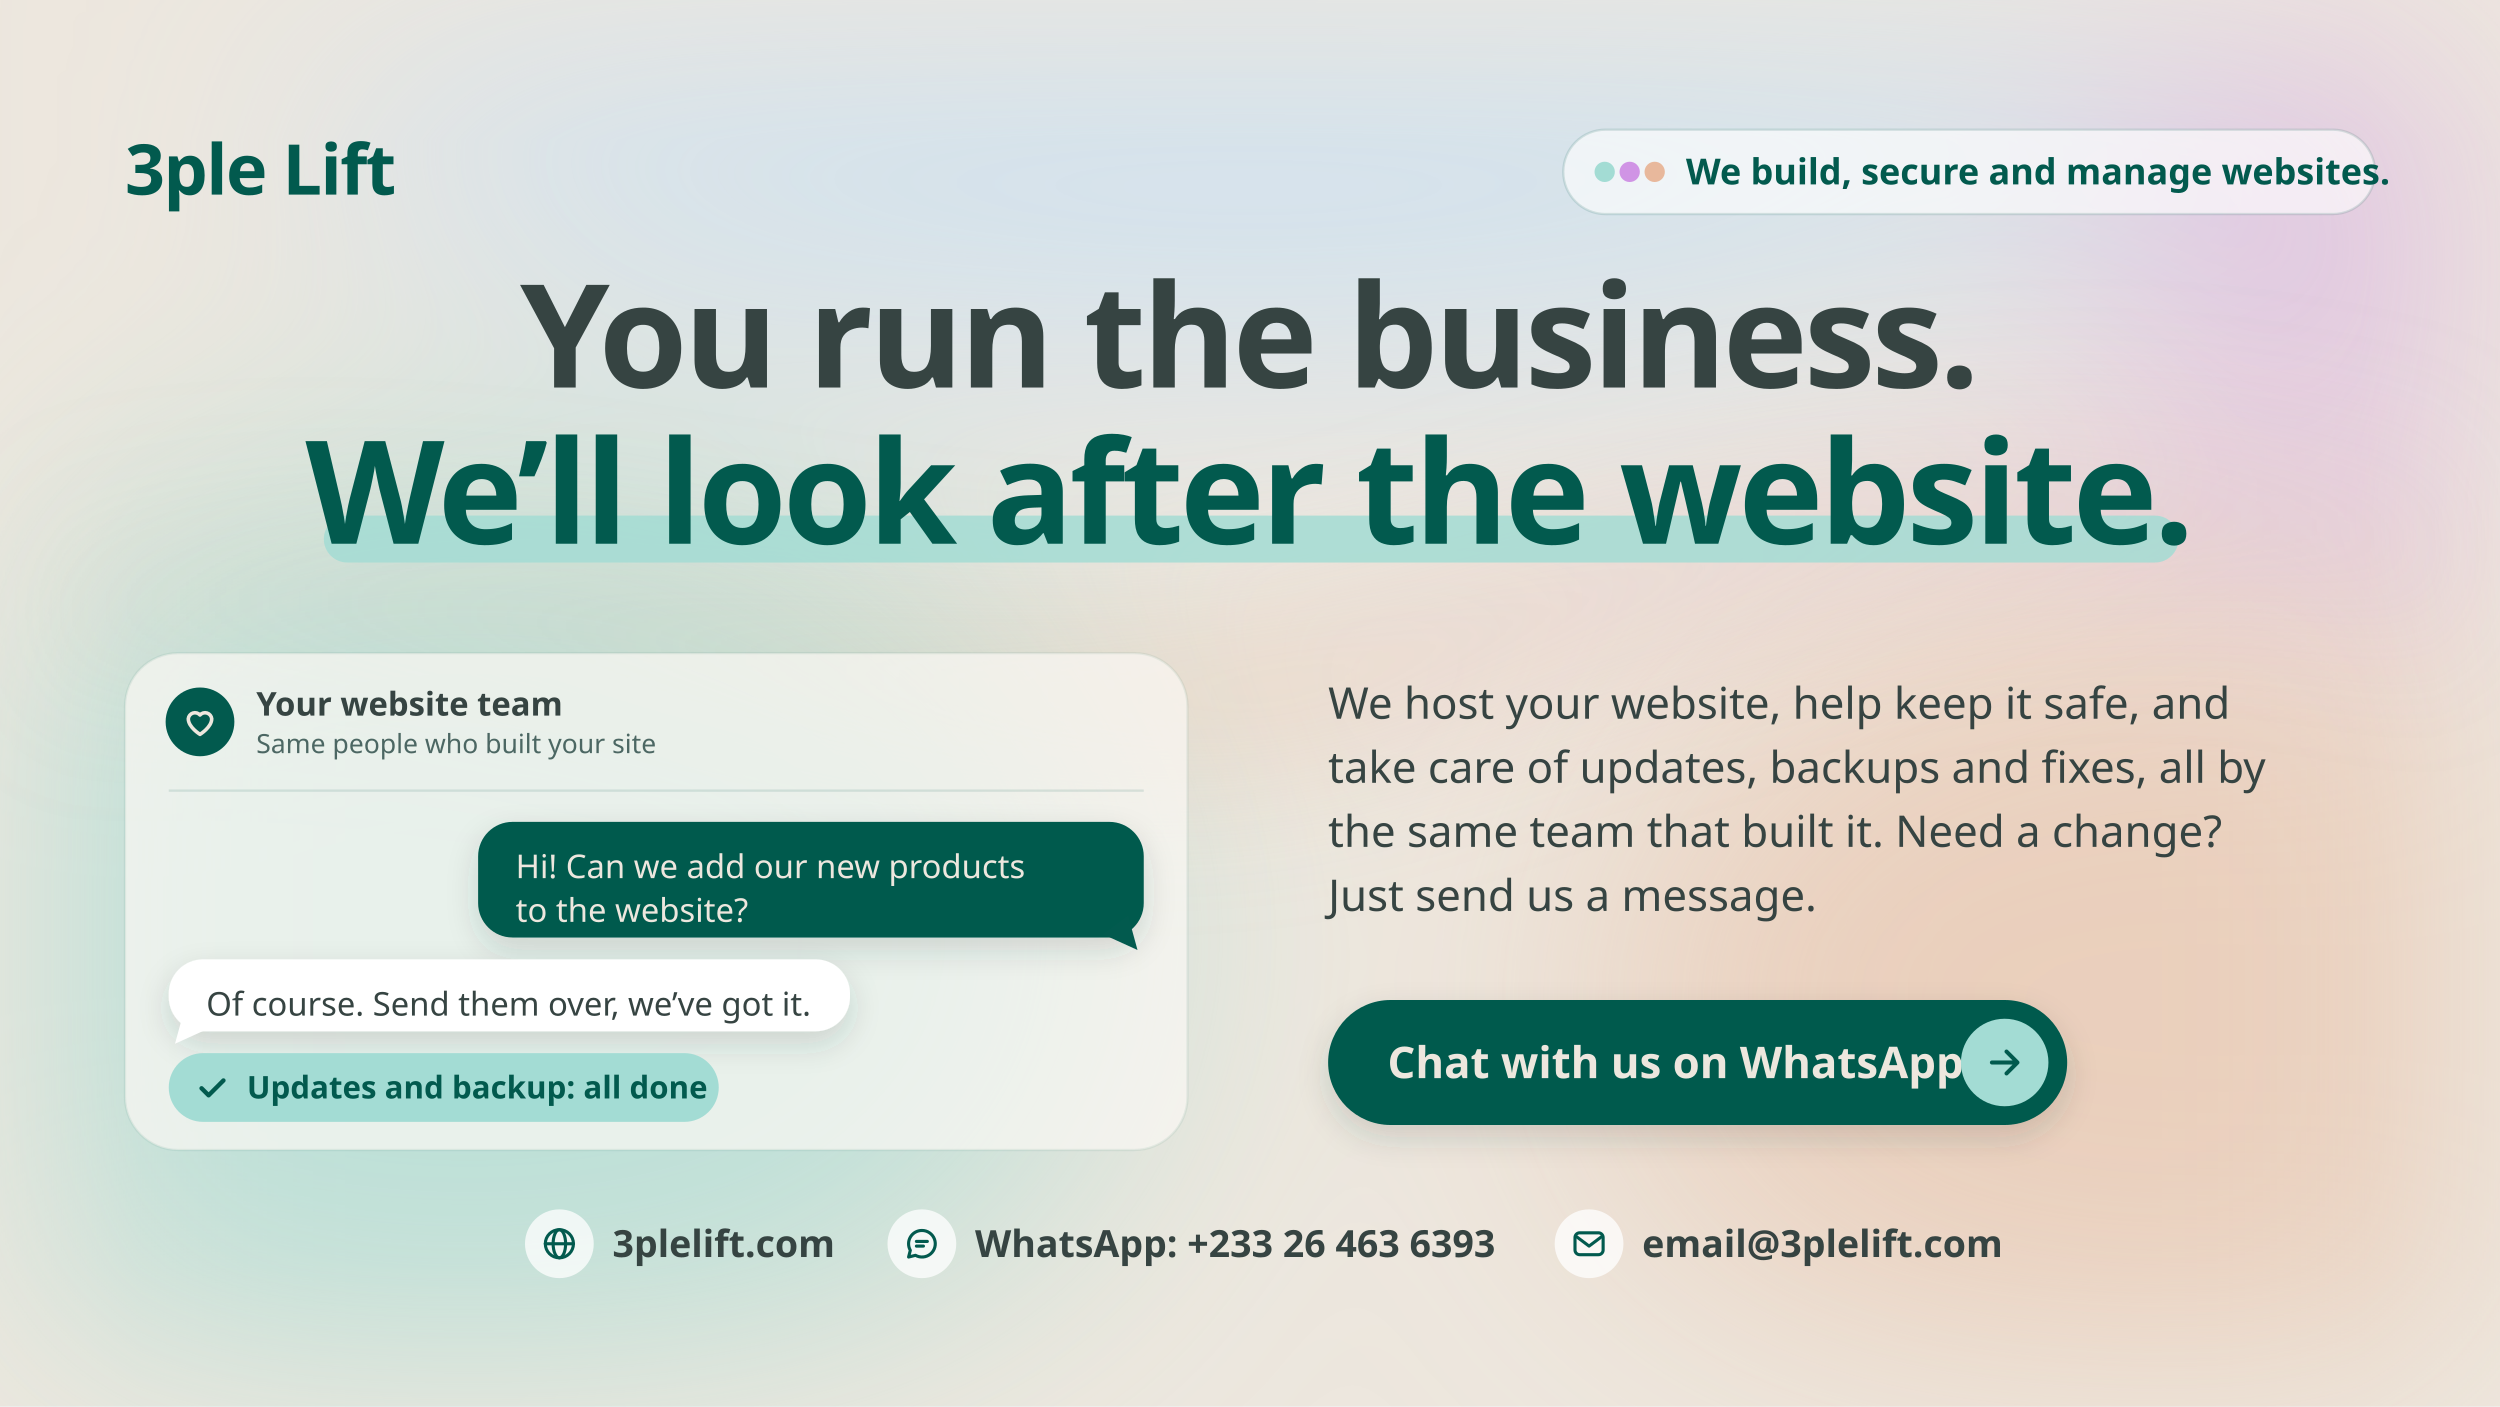
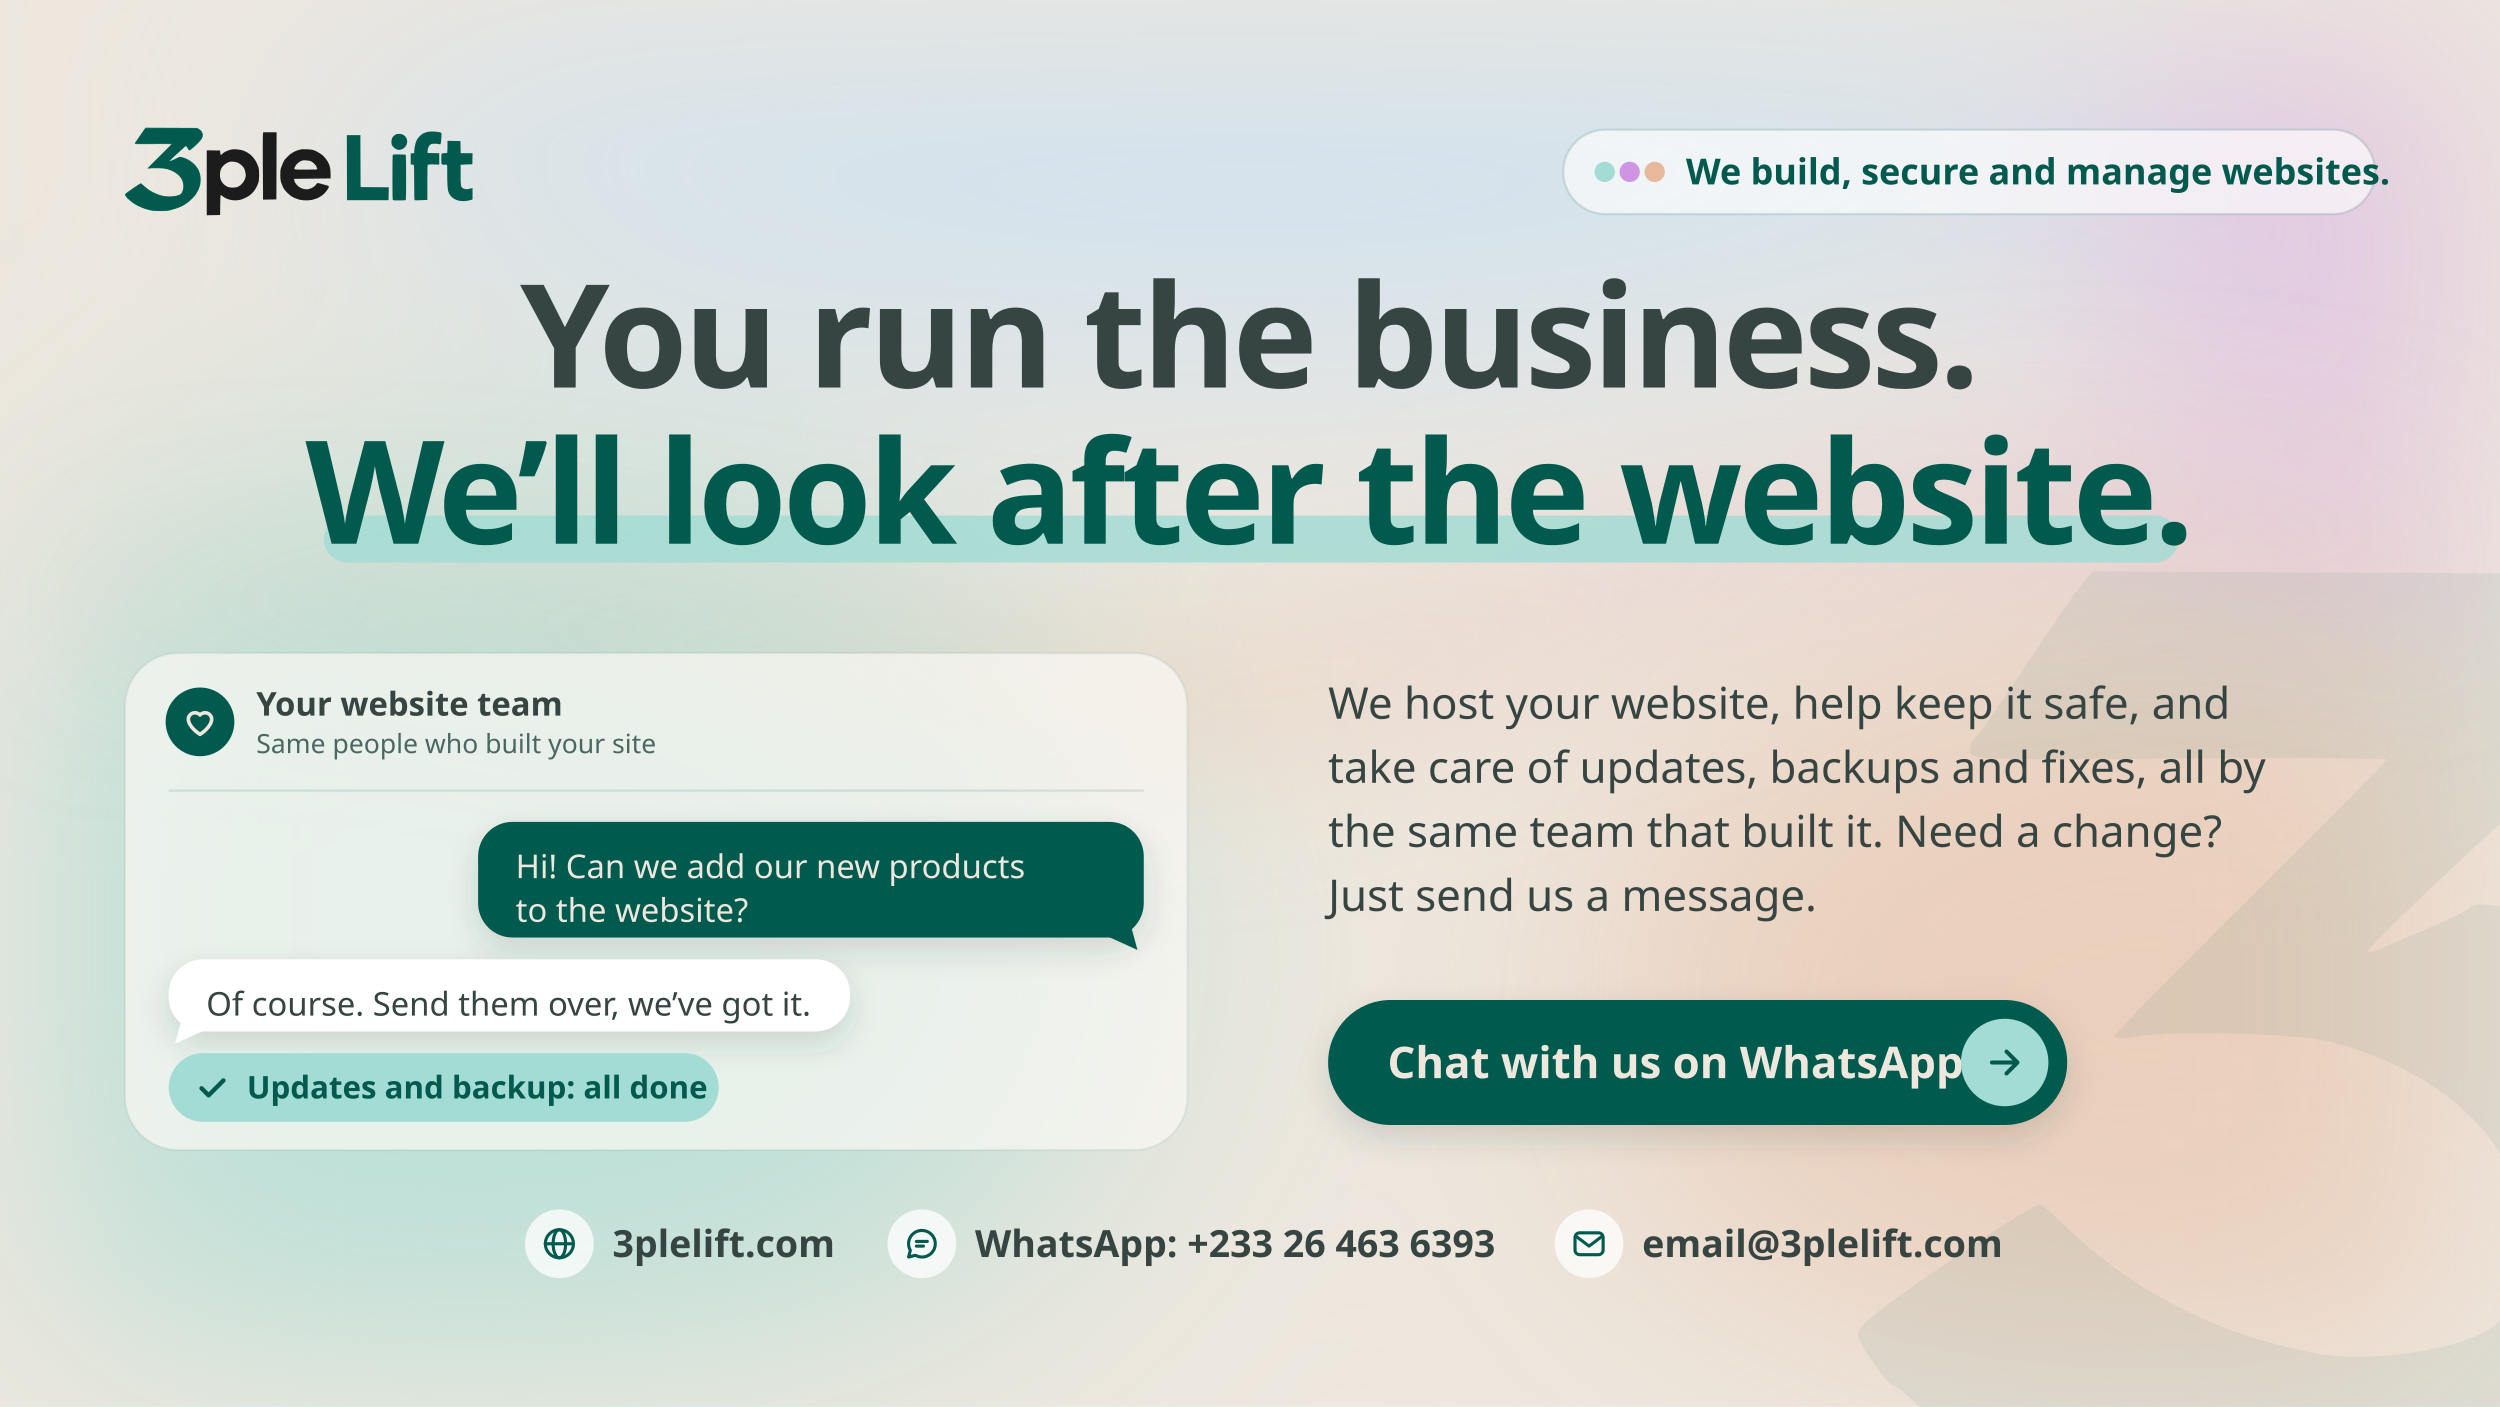
<svg xmlns="http://www.w3.org/2000/svg" id="banner-05" width="1600" height="900" viewBox="0 0 1600 900">
  <style>
  @font-face { font-family: 'Bricolage Grotesque'; font-weight: 700; src: url('fonts/BricolageGrotesque-Bold.ttf'); }
  @font-face { font-family: 'Figtree'; font-weight: 400; src: url('fonts/Figtree-Regular.ttf'); }
  @font-face { font-family: 'Figtree'; font-weight: 500; src: url('fonts/Figtree-Medium.ttf'); }
  @font-face { font-family: 'Figtree'; font-weight: 600; src: url('fonts/Figtree-SemiBold.ttf'); }
  @font-face { font-family: 'Figtree'; font-weight: 700; src: url('fonts/Figtree-Bold.ttf'); }
  .hl { font-family: 'Bricolage Grotesque'; font-weight: 700; }
  .ft { font-family: 'Figtree'; }
</style>
  <defs>
    <filter id="blur-xl" x="-50%" y="-50%" width="200%" height="200%">
      <feGaussianBlur stdDeviation="95" />
    </filter>
    <filter id="blur-l" x="-50%" y="-200%" width="200%" height="500%">
      <feGaussianBlur stdDeviation="45" />
    </filter>
    <filter id="blur-s" x="-50%" y="-50%" width="200%" height="200%">
      <feGaussianBlur stdDeviation="14" />
    </filter>
    <filter id="shadow" x="-50%" y="-80%" width="200%" height="280%">
      <feDropShadow dx="0" dy="22" stdDeviation="26" flood-color="#364442" flood-opacity="0.16" />
    </filter>
    <filter id="shadow-s" x="-50%" y="-100%" width="200%" height="320%">
      <feDropShadow dx="0" dy="8" stdDeviation="10" flood-color="#364442" flood-opacity="0.16" />
    </filter>
    <filter id="shadow-dark" x="-60%" y="-150%" width="220%" height="420%">
      <feDropShadow dx="0" dy="24" stdDeviation="30" flood-color="#0b1f1c" flood-opacity="0.45" />
    </filter>
    <linearGradient id="g-hero" x1="0" y1="0" x2="1" y2="1">
      <stop offset="0" stop-color="#A3DCD4" />
      <stop offset="0.55" stop-color="#BDDFF9" />
      <stop offset="1" stop-color="#D094E5" />
    </linearGradient>
    <linearGradient id="g-warm" x1="0" y1="0" x2="1" y2="1">
      <stop offset="0" stop-color="#E8B89C" />
      <stop offset="1" stop-color="#D094E5" />
    </linearGradient>
    <linearGradient id="g-ring" x1="0" y1="0" x2="1" y2="1">
      <stop offset="0" stop-color="#A3DCD4" />
      <stop offset="0.5" stop-color="#D094E5" />
      <stop offset="1" stop-color="#E8B89C" />
    </linearGradient>
    <linearGradient id="g-ribbon-a" x1="0" y1="0" x2="1" y2="0">
      <stop offset="0" stop-color="#A3DCD4" stop-opacity="0" />
      <stop offset="0.35" stop-color="#A3DCD4" />
      <stop offset="0.7" stop-color="#BDDFF9" />
      <stop offset="1" stop-color="#D094E5" stop-opacity="0.2" />
    </linearGradient>
    <linearGradient id="g-ribbon-b" x1="0" y1="0" x2="1" y2="0">
      <stop offset="0" stop-color="#E8B89C" stop-opacity="0.1" />
      <stop offset="0.5" stop-color="#E8B89C" />
      <stop offset="1" stop-color="#D094E5" stop-opacity="0.3" />
    </linearGradient>
  </defs>
  <g id="layer-background">
    <rect id="base" width="1600" height="900" fill="#EDE7DE" />
    <g filter="url(#blur-xl)">
      <ellipse cx="300" cy="600" rx="420" ry="300" fill="#A3DCD4" opacity="0.65" />
      <ellipse cx="1400" cy="640" rx="380" ry="260" fill="#E8B89C" opacity="0.5" />
      <ellipse cx="800" cy="60" rx="600" ry="160" fill="#BDDFF9" opacity="0.65" />
      <ellipse cx="1560" cy="140" rx="220" ry="200" fill="#D094E5" opacity="0.45" />
    </g>
    <path d="M-80 420 C 300 300, 600 520, 900 420 S 1400 280, 1700 400" fill="none" stroke="url(#g-ribbon-b)" stroke-width="110" opacity="0.25" filter="url(#blur-l)" />
+     <g id="watermark-3" transform="translate(1180 360) rotate(0) scale(2.9952) translate(-226 -110)" fill="#025A4E" opacity="0.07">
+       <g fill-rule="evenodd">
+         <path d="M 276.7 114.9 C 275.3 116.6, 269.8 124.6, 264.4 132.7 C 259 140.9, 254.3 147.7, 253.8 147.8 C 253.4 148, 253 149.1, 253 150.2 C 253 152.2, 253.4 152.2, 297.5 151.9 C 322 151.7, 342 151.8, 342 152.1 C 342 152.4, 329 165.6, 313 181.4 C 297.1 197.2, 284 210.5, 284 211.1 C 284 211.7, 285.4 211.8, 287.8 211.4 C 295.2 209.9, 323.1 210.6, 330 212.4 C 347.9 217.1, 361.9 227, 367.6 238.9 C 372.6 249.3, 371.6 265.8, 365.7 272.4 C 361.2 277.5, 340 281.2, 327.7 279.1 C 307.2 275.5, 288.7 266.4, 274.2 252.6 C 271.3 249.8, 268.5 247.4, 268 247.2 C 267.2 246.9, 260.1 251.4, 244.6 262 C 233.4 269.6, 229 273.3, 229 275 C 229 276.7, 235.5 286, 236.8 286 C 237.2 286, 239.1 287.5, 241.1 289.4 C 250.5 298.4, 268 307.2, 285.5 311.8 C 287.7 312.4, 291.4 313.3, 293.6 313.9 C 299 315.3, 330 315.3, 335.4 313.9 C 351 309.8, 358 307.5, 365.8 303.9 C 375.6 299.4, 383.8 293.4, 393 284.1 C 401.9 275, 406.7 267.3, 411 255.1 C 414.6 244.9, 414 228, 409.9 219.8 C 409.4 218.8, 409 217.5, 409 216.9 C 409 214.6, 399.7 202, 395.7 198.8 C 393.4 197, 390.7 194.8, 389.8 194 C 382.7 187.6, 361.6 180.6, 359.6 183.9 C 359.2 184.4, 355.5 186.2, 351.2 188 C 347 189.8, 342.3 191.8, 340.8 192.5 C 339.2 193.2, 338 193.5, 338 193 C 338 192.3, 352.6 178.2, 368.7 163.6 C 372.7 160, 376.5 157, 377.2 157 C 378 157, 379.4 158.7, 380.5 160.7 C 381.6 162.8, 383.3 165.3, 384.3 166.3 C 386 168, 386.3 167.9, 391.8 163.4 C 401.8 155.1, 414.1 142.6, 416.1 138.8 C 417.3 136.5, 418 133.1, 418 129.8 C 418 123.2, 415.1 118.6, 408.9 115 L 404.5 112.5 341.9 112.2 L 279.2 111.9 276.7 114.9" />
+         <path d="M 278.7 114.1 C 277.3 114.9, 254 149, 254 150.2 C 254 150.6, 274.3 150.6, 299 150.3 C 344.5 149.7, 346.1 149.8, 342.6 153.2 C 335.9 159.7, 285 210.1, 285 210.3 C 285 210.4, 289.8 210.2, 295.8 209.8 C 317.3 208.3, 331.2 210.5, 346.7 217.8 C 355.1 221.7, 364.3 230.3, 367.9 237.5 C 371.8 245.2, 373.3 253.6, 371.9 259.5 C 369.3 270.7, 365.4 275.8, 358.5 277.4 C 347.7 279.9, 344.4 280.2, 333 279.7 C 319.4 279.1, 313.1 277.5, 300.2 271.4 C 290.8 267, 283.2 261.8, 274.7 254 C 270.4 250, 267.4 248, 266.4 248.4 C 264 249.3, 234 270, 231.3 272.7 C 228.6 275.2, 230.1 277.9, 238.3 285.6 C 251.3 297.8, 266.8 306.2, 285.6 311.1 C 292.7 312.9, 297.9 313.5, 311.5 313.8 C 321.6 314, 330.9 313.7, 334.5 313 C 341.7 311.7, 350.8 309.2, 353.2 307.9 C 354.2 307.4, 355.4 307, 356 307 C 356.5 307, 359.4 305.9, 362.4 304.5 C 365.4 303.1, 368.2 302, 368.5 302 C 368.9 302, 373.3 299.1, 378.4 295.6 C 401.2 279.7, 412 261.4, 412 238.4 C 412 221.5, 407.3 210.9, 394.5 199.2 C 387.7 193, 377.3 187.2, 368.2 184.5 C 363.1 182.9, 363 183, 357.3 185.9 C 345.8 191.8, 336 195.9, 336 194.7 C 336 192.5, 347.4 181.6, 375.3 156.8 C 377.9 154.5, 379.1 155.3, 381.9 161 C 383.2 163.8, 384.9 166, 385.7 166 C 387.7 166, 396.7 158.4, 407 148.1 C 415.3 139.7, 418.1 134.9, 418 129.3 C 417.9 125.3, 413.5 118.8, 409 116.2 L 404.5 113.5 342.3 113.4 C 308.1 113.4, 279.5 113.7, 278.7 114.1" />
+       </g>
+     </g>
  </g>
  <g id="layer-illustration" data-qa="illustration">
    <g id="chat-panel">
      <rect x="80" y="418" width="680" height="318" rx="34" fill="#FBF8F3" opacity="0.7" stroke="#025A4E" stroke-opacity="0.10" stroke-width="1.5" />
      <circle cx="128" cy="462" r="22" fill="#025A4E" />
      <g transform="translate(116 450) scale(1)" fill="none" stroke="#EDE7DE" stroke-width="2.3" stroke-linecap="round" stroke-linejoin="round">
        <path d="M12 20s-7.5-4.6-7.5-10A4.3 4.3 0 0 1 12 7.6 4.3 4.3 0 0 1 19.5 10c0 5.4-7.5 10-7.5 10z" />
      </g>
      <text class="ft" x="164" y="458" font-size="21" font-weight="700" fill="#364442">Your website team</text>
      <text class="ft" x="164" y="482" font-size="17" font-weight="500" fill="#4C6763">Same people who built your site</text>
      <line x1="108" y1="506" x2="732" y2="506" stroke="#025A4E" stroke-opacity="0.12" stroke-width="1.5" />
      <rect x="306" y="526" width="426" height="74" rx="22" fill="#025A4E" filter="url(#shadow-s)" />
      <path d="M706 598 l22 10 -6 -22 z" fill="#025A4E" />
      <text class="ft" x="330" y="562" font-size="21" font-weight="500" fill="#EDE7DE">Hi! Can we add our new products</text>
      <text class="ft" x="330" y="590" font-size="21" font-weight="500" fill="#EDE7DE">to the website?</text>
      <rect x="108" y="614" width="436" height="46" rx="22" fill="#FFFFFF" filter="url(#shadow-s)" />
      <path d="M134 658 l-22 10 6 -22 z" fill="#FFFFFF" />
      <text class="ft" x="132" y="650" font-size="21" font-weight="500" fill="#364442">Of course. Send them over, we’ve got it.</text>
      <g>
        <rect x="108" y="674" width="352" height="44" rx="22" fill="#A3DCD4" />
        <g transform="translate(124 684) scale(1)" fill="none" stroke="#025A4E" stroke-width="2.8" stroke-linecap="round" stroke-linejoin="round">
          <path d="M5 12.5l4.5 4.5L19 7.5" />
        </g>
        <text class="ft" x="158" y="703" font-size="20" font-weight="600" fill="#025A4E">Updates and backup: all done</text>
      </g>
    </g>
  </g>
  <g id="layer-logo">
    <g id="logo" data-qa="logo">
-       <text id="logo-placeholder" class="hl" x="80" y="124.56" font-size="44.8" fill="#025A4E" letter-spacing="-1">3ple Lift</text>
+       <g id="logo-wordmark" transform="translate(80 82) scale(0.26291)">
+         <g transform="translate(-229 -113)" fill-rule="evenodd">
+           <path fill="#0F7D6A" d="M 276.7 114.9 C 275.3 116.6, 269.8 124.6, 264.4 132.7 C 259 140.9, 254.3 147.7, 253.8 147.8 C 253.4 148, 253 149.1, 253 150.2 C 253 152.2, 253.4 152.2, 297.5 151.9 C 322 151.7, 342 151.8, 342 152.1 C 342 152.4, 329 165.6, 313 181.4 C 297.1 197.2, 284 210.5, 284 211.1 C 284 211.7, 285.4 211.8, 287.8 211.4 C 295.2 209.9, 323.1 210.6, 330 212.4 C 347.9 217.1, 361.9 227, 367.6 238.9 C 372.6 249.3, 371.6 265.8, 365.7 272.4 C 361.2 277.5, 340 281.2, 327.7 279.1 C 307.2 275.5, 288.7 266.4, 274.2 252.6 C 271.3 249.8, 268.5 247.4, 268 247.2 C 267.2 246.9, 260.1 251.4, 244.6 262 C 233.4 269.6, 229 273.3, 229 275 C 229 276.7, 235.5 286, 236.8 286 C 237.2 286, 239.1 287.5, 241.1 289.4 C 250.5 298.4, 268 307.2, 285.5 311.8 C 287.7 312.4, 291.4 313.3, 293.6 313.9 C 299 315.3, 330 315.3, 335.4 313.9 C 351 309.8, 358 307.5, 365.8 303.9 C 375.6 299.4, 383.8 293.4, 393 284.1 C 401.9 275, 406.7 267.3, 411 255.1 C 414.6 244.9, 414 228, 409.9 219.8 C 409.4 218.8, 409 217.5, 409 216.9 C 409 214.6, 399.7 202, 395.7 198.8 C 393.4 197, 390.7 194.8, 389.8 194 C 382.7 187.6, 361.6 180.6, 359.6 183.9 C 359.2 184.4, 355.5 186.2, 351.2 188 C 347 189.8, 342.3 191.8, 340.8 192.5 C 339.2 193.2, 338 193.5, 338 193 C 338 192.3, 352.6 178.2, 368.7 163.6 C 372.7 160, 376.5 157, 377.2 157 C 378 157, 379.4 158.7, 380.5 160.7 C 381.6 162.8, 383.3 165.3, 384.3 166.3 C 386 168, 386.3 167.9, 391.8 163.4 C 401.8 155.1, 414.1 142.6, 416.1 138.8 C 417.3 136.5, 418 133.1, 418 129.8 C 418 123.2, 415.1 118.6, 408.9 115 L 404.5 112.5 341.9 112.2 L 279.2 111.9 276.7 114.9" />
+           <path fill="#025A4E" d="M 278.7 114.1 C 277.3 114.9, 254 149, 254 150.2 C 254 150.6, 274.3 150.6, 299 150.3 C 344.5 149.7, 346.1 149.8, 342.6 153.2 C 335.9 159.7, 285 210.1, 285 210.3 C 285 210.4, 289.8 210.2, 295.8 209.8 C 317.3 208.3, 331.2 210.5, 346.7 217.8 C 355.1 221.7, 364.3 230.3, 367.9 237.5 C 371.8 245.2, 373.3 253.6, 371.9 259.5 C 369.3 270.7, 365.4 275.8, 358.5 277.4 C 347.7 279.9, 344.4 280.2, 333 279.7 C 319.4 279.1, 313.1 277.5, 300.2 271.4 C 290.8 267, 283.2 261.8, 274.7 254 C 270.4 250, 267.4 248, 266.4 248.4 C 264 249.3, 234 270, 231.3 272.7 C 228.6 275.2, 230.1 277.9, 238.3 285.6 C 251.3 297.8, 266.8 306.2, 285.6 311.1 C 292.7 312.9, 297.9 313.5, 311.5 313.8 C 321.6 314, 330.9 313.7, 334.5 313 C 341.7 311.7, 350.8 309.2, 353.2 307.9 C 354.2 307.4, 355.4 307, 356 307 C 356.5 307, 359.4 305.9, 362.4 304.5 C 365.4 303.1, 368.2 302, 368.5 302 C 368.9 302, 373.3 299.1, 378.4 295.6 C 401.2 279.7, 412 261.4, 412 238.4 C 412 221.5, 407.3 210.9, 394.5 199.2 C 387.7 193, 377.3 187.2, 368.2 184.5 C 363.1 182.9, 363 183, 357.3 185.9 C 345.8 191.8, 336 195.9, 336 194.7 C 336 192.5, 347.4 181.6, 375.3 156.8 C 377.9 154.5, 379.1 155.3, 381.9 161 C 383.2 163.8, 384.9 166, 385.7 166 C 387.7 166, 396.7 158.4, 407 148.1 C 415.3 139.7, 418.1 134.9, 418 129.3 C 417.9 125.3, 413.5 118.8, 409 116.2 L 404.5 113.5 342.3 113.4 C 308.1 113.4, 279.5 113.7, 278.7 114.1" />
+           <path fill="#1C1C1C" d="M 564.7 129.8 C 564.3 133.5, 564.3 164.4, 564.5 198.5 C 564.7 232.6, 564.9 266.5, 565 273.8 L 565 287.1 581.3 286.8 L 597.5 286.5 597.8 204.8 L 598 123 581.6 123 L 565.3 123 564.7 129.8 M 490.5 164.6 C 486.4 165.2, 479.7 167.2, 478.6 168.2 C 478 168.6, 477 169, 476.2 169 C 474.6 169, 464.7 175.7, 464.2 177.2 C 464 177.6, 463.2 178, 462.5 178 C 461.5 178, 461 176.4, 460.8 172.8 L 460.5 167.5 444.3 167.2 L 428 167 428 246 L 428 325.1 444.3 324.8 L 460.5 324.5 460.8 300.3 C 460.9 284.3, 461.4 276, 462.1 276 C 462.6 276, 464.8 277.3, 466.8 279 C 477 287.1, 493.5 290.8, 507.2 287.9 C 514 286.5, 514.9 286.1, 524.4 281.5 C 538.5 274.6, 548.7 261.8, 554.1 244 C 556 238, 556 215.1, 554.1 209 C 546.1 182.7, 526.4 166.1, 501.5 164.7 C 497.1 164.4, 492.2 164.4, 490.5 164.6 M 658 164.6 C 646.3 166.7, 634.5 172.7, 626.1 181 C 622.5 184.6, 618.8 188.4, 618 189.5 C 616 192.1, 611.6 201.5, 610 206.5 C 609.3 208.7, 608.4 211.5, 607.9 212.8 C 607.4 214.1, 607 220.6, 607 227.3 C 607 240.2, 608.1 244.8, 614.1 257.5 C 617.9 265.5, 629.6 277, 638.4 281.3 C 642.4 283.4, 646.4 285, 647.2 285 C 648 285, 649 285.3, 649.4 285.7 C 650.9 287.2, 661.7 288.9, 670 288.9 C 678.3 288.9, 689.1 287.2, 690.6 285.7 C 691 285.3, 692.1 285, 693.1 285 C 695.6 285, 705.6 279.5, 710.8 275.3 C 715.2 271.7, 721.7 263.7, 724.4 258.6 C 726.1 255.3, 725.3 253.6, 721.7 252.7 C 720.5 252.4, 717.9 251.7, 716 251.2 C 714.1 250.6, 709.1 249.3, 705 248.2 C 696.7 245.9, 698 245.5, 692.5 252.2 C 688.1 257.6, 678.3 262, 670.7 262 C 657.1 262, 642.5 250.8, 640.8 239 L 640.5 236.5 685 236 L 729.5 235.5 729.4 224 C 729.3 205.5, 725.1 195, 712 180.9 C 708.3 176.9, 696.3 169.6, 689.5 167.1 C 685.1 165.5, 680.5 164.8, 672 164.5 C 665.7 164.3, 659.4 164.3, 658 164.6 M 661.5 191.6 C 653.9 193.6, 646.3 199.8, 643.1 206.5 C 639.3 214.5, 637.6 214, 669 214 C 696.1 214, 697 213.9, 697 212.1 C 697 211, 696.6 209.8, 696 209.5 C 695.5 209.2, 695 208, 695 206.9 C 695 204.2, 686.1 195.5, 681.4 193.5 C 677.5 191.8, 665.2 190.7, 661.5 191.6 M 484.5 194.9 C 475.6 197.2, 467.2 203.7, 463.3 211.4 C 459.5 218.8, 459 230.2, 462.1 238.5 C 465.2 246.9, 472.5 253.9, 480.4 256.4 C 488.1 258.9, 499.8 258.2, 505.5 255 C 515.4 249.6, 523 237.4, 523 227.2 C 523 223.6, 520.7 214.2, 519 210.8 C 516.7 206.4, 509.5 199.9, 504.4 197.5 C 498.7 194.9, 489.2 193.7, 484.5 194.9" />
+           <path fill="#025A4E" d="M 964.5 122.5 C 955.3 125.2, 952.7 126.6, 947.1 132 C 942.1 136.7, 939.2 141.1, 937.1 147 C 935.3 152.1, 933 164.9, 933 169.7 L 933 173.9 928.8 174.2 L 924.5 174.5 924.5 188 L 924.5 201.5 927.5 201.6 C 929.2 201.6, 931.1 202, 931.8 202.4 C 932.7 202.9, 933 213.4, 933 245.5 C 933 273.3, 933.4 288.1, 934 288.5 C 934.6 288.9, 941.8 288.8, 950 288.4 L 965 287.7 965 245.4 C 965 204.4, 965.1 203, 967 202 C 968.1 201.4, 973.8 201.1, 981.5 201.4 L 994 201.8 994 187.9 L 994 174.1 979.8 173.8 L 965.5 173.5 965.7 168.5 C 966.1 161.3, 968.4 155.9, 972.4 153.2 C 975.1 151.3, 977.1 150.9, 982.6 150.9 C 986.4 150.9, 991.1 151.3, 993 151.9 C 994.9 152.5, 996.7 152.6, 997.1 152.2 C 998.2 150.9, 1000.3 125.9, 999.3 124.9 C 995.9 121.5, 973.2 119.8, 964.5 122.5 M 886.7 129.3 C 880.5 133.1, 877.7 138.2, 877.6 146 C 877.6 151.7, 878 153.2, 880.5 157 C 883.8 161.8, 890.6 165.9, 895.4 166 C 910.2 166.1, 920.3 150.5, 914 137.4 C 910.7 130.8, 904.3 127, 896.1 127 C 892 127, 889.5 127.6, 886.7 129.3 M 769.2 209.3 L 769.5 288.5 820 288.5 L 870.5 288.5 870.8 272.8 L 871.1 257 836.8 256.8 L 802.5 256.5 802.2 193.3 L 802 130 785.5 130 L 769 130 769.2 209.3 M 1014 157.4 C 1014 164.8, 1013.7 171.5, 1013.4 172.4 C 1012.9 173.6, 1011.3 174, 1006.5 174 C 998.9 174, 999 173.7, 999 189.7 C 999 202.4, 999 202.4, 1007.6 201.9 C 1010.5 201.7, 1012.4 202.1, 1012.9 202.9 C 1013.4 203.6, 1013.6 212.5, 1013.4 222.8 C 1013.1 243.8, 1014.3 262.8, 1016.2 268 C 1023.4 287.6, 1045.8 295.7, 1071.3 287.8 L 1075 286.7 1075 272.9 L 1075 259.1 1071.8 259.6 C 1070 259.9, 1067 260.6, 1065.2 261.2 C 1061.5 262.3, 1056 261.6, 1051.9 259.5 C 1046.6 256.7, 1046 253.6, 1046 226.7 L 1046 202.2 1057.3 201.5 C 1063.4 201.1, 1069.9 201, 1071.5 201.1 L 1074.5 201.5 1074.8 187.8 L 1075.1 174 1060.6 174 L 1046.1 174 1045.8 159.3 L 1045.5 144.5 1029.8 144.2 L 1014 143.9 1014 157.4 M 880.7 177.7 C 880.3 178, 880 203, 880 233.1 C 880 282, 880.2 287.9, 881.6 288.4 C 884.2 289.4, 911.5 289.1, 912.6 288.1 C 913.6 287, 913.5 179.7, 912.5 178 C 911.8 176.9, 881.7 176.6, 880.7 177.7" />
+         </g>
+       </g>
    </g>
  </g>
  <g id="layer-text">
    <g id="brand-statement" data-qa="statement" data-flow="0" data-x="1520" data-align="right">
      <g class="item" data-pill="20,24" transform="translate(1021.00 0)">
        <rect class="pill-bg" x="-20.50" y="83" width="519.50" height="54" rx="27" fill="#FFFFFF" fill-opacity="0.62" stroke="#025A4E" stroke-opacity="0.14" stroke-width="1.5" />
        <g class="pill-content">
          <circle cx="6" cy="110" r="6.5" fill="#A3DCD4" />
          <circle cx="22" cy="110" r="6.5" fill="#D094E5" />
          <circle cx="38" cy="110" r="6.5" fill="#E8B89C" />
          <text class="ft" x="58" y="118" font-size="23" font-weight="600" fill="#025A4E">We build, secure and manage websites.</text>
        </g>
      </g>
    </g>
    <rect class="highlight" data-hl-for="headline-line2" data-pad="12" x="207.25" y="330" width="1187.00" height="30" rx="15" fill="#A3DCD4" opacity="0.85" />
    <g id="headline" data-qa="text">
      <text id="headline-line1" class="hl" x="800" y="248" font-size="92" font-weight="700" fill="#364442" text-anchor="middle" letter-spacing="-2.5">You run the business.</text>
      <text id="headline-line2" class="hl" x="800" y="348" font-size="92" font-weight="700" fill="#025A4E" text-anchor="middle" letter-spacing="-2.5">We’ll look after the website.</text>
    </g>
    <g id="support" data-qa="text">
      <text id="support-line1" class="ft" x="850" y="460" font-size="28" font-weight="400" fill="#364442" text-anchor="start" letter-spacing="0">We host your website, help keep it safe, and</text>
      <text id="support-line2" class="ft" x="850" y="501" font-size="28" font-weight="400" fill="#364442" text-anchor="start" letter-spacing="0">take care of updates, backups and fixes, all by</text>
      <text id="support-line3" class="ft" x="850" y="542" font-size="28" font-weight="400" fill="#364442" text-anchor="start" letter-spacing="0">the same team that built it. Need a change?</text>
      <text id="support-line4" class="ft" x="850" y="583" font-size="28" font-weight="400" fill="#364442" text-anchor="start" letter-spacing="0">Just send us a message.</text>
    </g>
    <g id="cta" data-qa="cta" data-flow="0" data-x="850" data-align="left">
      <g class="item" data-pill="38,12" transform="translate(888.00 0)">
        <rect class="pill-bg" x="-38.00" y="640" width="473.00" height="80" rx="40" fill="#025A4E" filter="url(#shadow-s)" />
        <g class="pill-content" data-flow="22" data-x="0" data-align="left">
          <g class="item" transform="translate(0.00 0)">
            <text class="ft" x="0" y="690" font-size="28" font-weight="700" fill="#EDE7DE">Chat with us on WhatsApp</text>
          </g>
          <g class="item" transform="translate(367.00 0)">
            <circle cx="28" cy="680" r="28" fill="#A3DCD4" />
            <g transform="translate(14 666) scale(1.166667)" fill="none" stroke="#025A4E" stroke-width="2.229" stroke-linecap="round" stroke-linejoin="round">
              <path d="M5 12h14M13 6l6 6-6 6" />
            </g>
          </g>
        </g>
      </g>
    </g>
  </g>
  <g id="layer-contact">
    <g id="contact" data-qa="contact" data-flow="46" data-x="800" data-align="center">
      <g class="item" id="contact-web" transform="translate(336.00 0)">
        <circle cx="22" cy="796" r="22" fill="#FFFFFF" fill-opacity="0.75" />
        <g transform="translate(10 784) scale(1)" fill="none" stroke="#025A4E" stroke-width="2" stroke-linecap="round" stroke-linejoin="round">
          <circle cx="12" cy="12" r="9" />
          <ellipse cx="12" cy="12" rx="4" ry="9" />
          <path d="M3 12h18" />
        </g>
        <text class="ft" x="56" y="804.5" font-size="24" font-weight="600" fill="#364442">3plelift.com</text>
      </g>
      <g class="item" id="contact-whatsapp" transform="translate(568.00 0)">
        <circle cx="22" cy="796" r="22" fill="#FFFFFF" fill-opacity="0.75" />
        <g transform="translate(10 784) scale(1)" fill="none" stroke="#025A4E" stroke-width="2" stroke-linecap="round" stroke-linejoin="round">
          <path d="M12 3.5a8.5 8.5 0 0 0-7.4 12.7L3.5 20.5l4.4-1.1A8.5 8.5 0 1 0 12 3.5z" />
          <path d="M8.5 10.5h7M8.5 13.5h4.5" />
        </g>
        <text class="ft" x="56" y="804.5" font-size="24" font-weight="600" fill="#364442">WhatsApp: +233 26 463 6393</text>
      </g>
      <g class="item" id="contact-email" transform="translate(995.00 0)">
        <circle cx="22" cy="796" r="22" fill="#FFFFFF" fill-opacity="0.75" />
        <g transform="translate(10 784) scale(1)" fill="none" stroke="#025A4E" stroke-width="2" stroke-linecap="round" stroke-linejoin="round">
          <rect x="3" y="5" width="18" height="14" rx="3" />
          <path d="M4 7.5l8 6 8-6" />
        </g>
        <text class="ft" x="56" y="804.5" font-size="24" font-weight="600" fill="#364442">email@3plelift.com</text>
      </g>
    </g>
  </g>
</svg>
